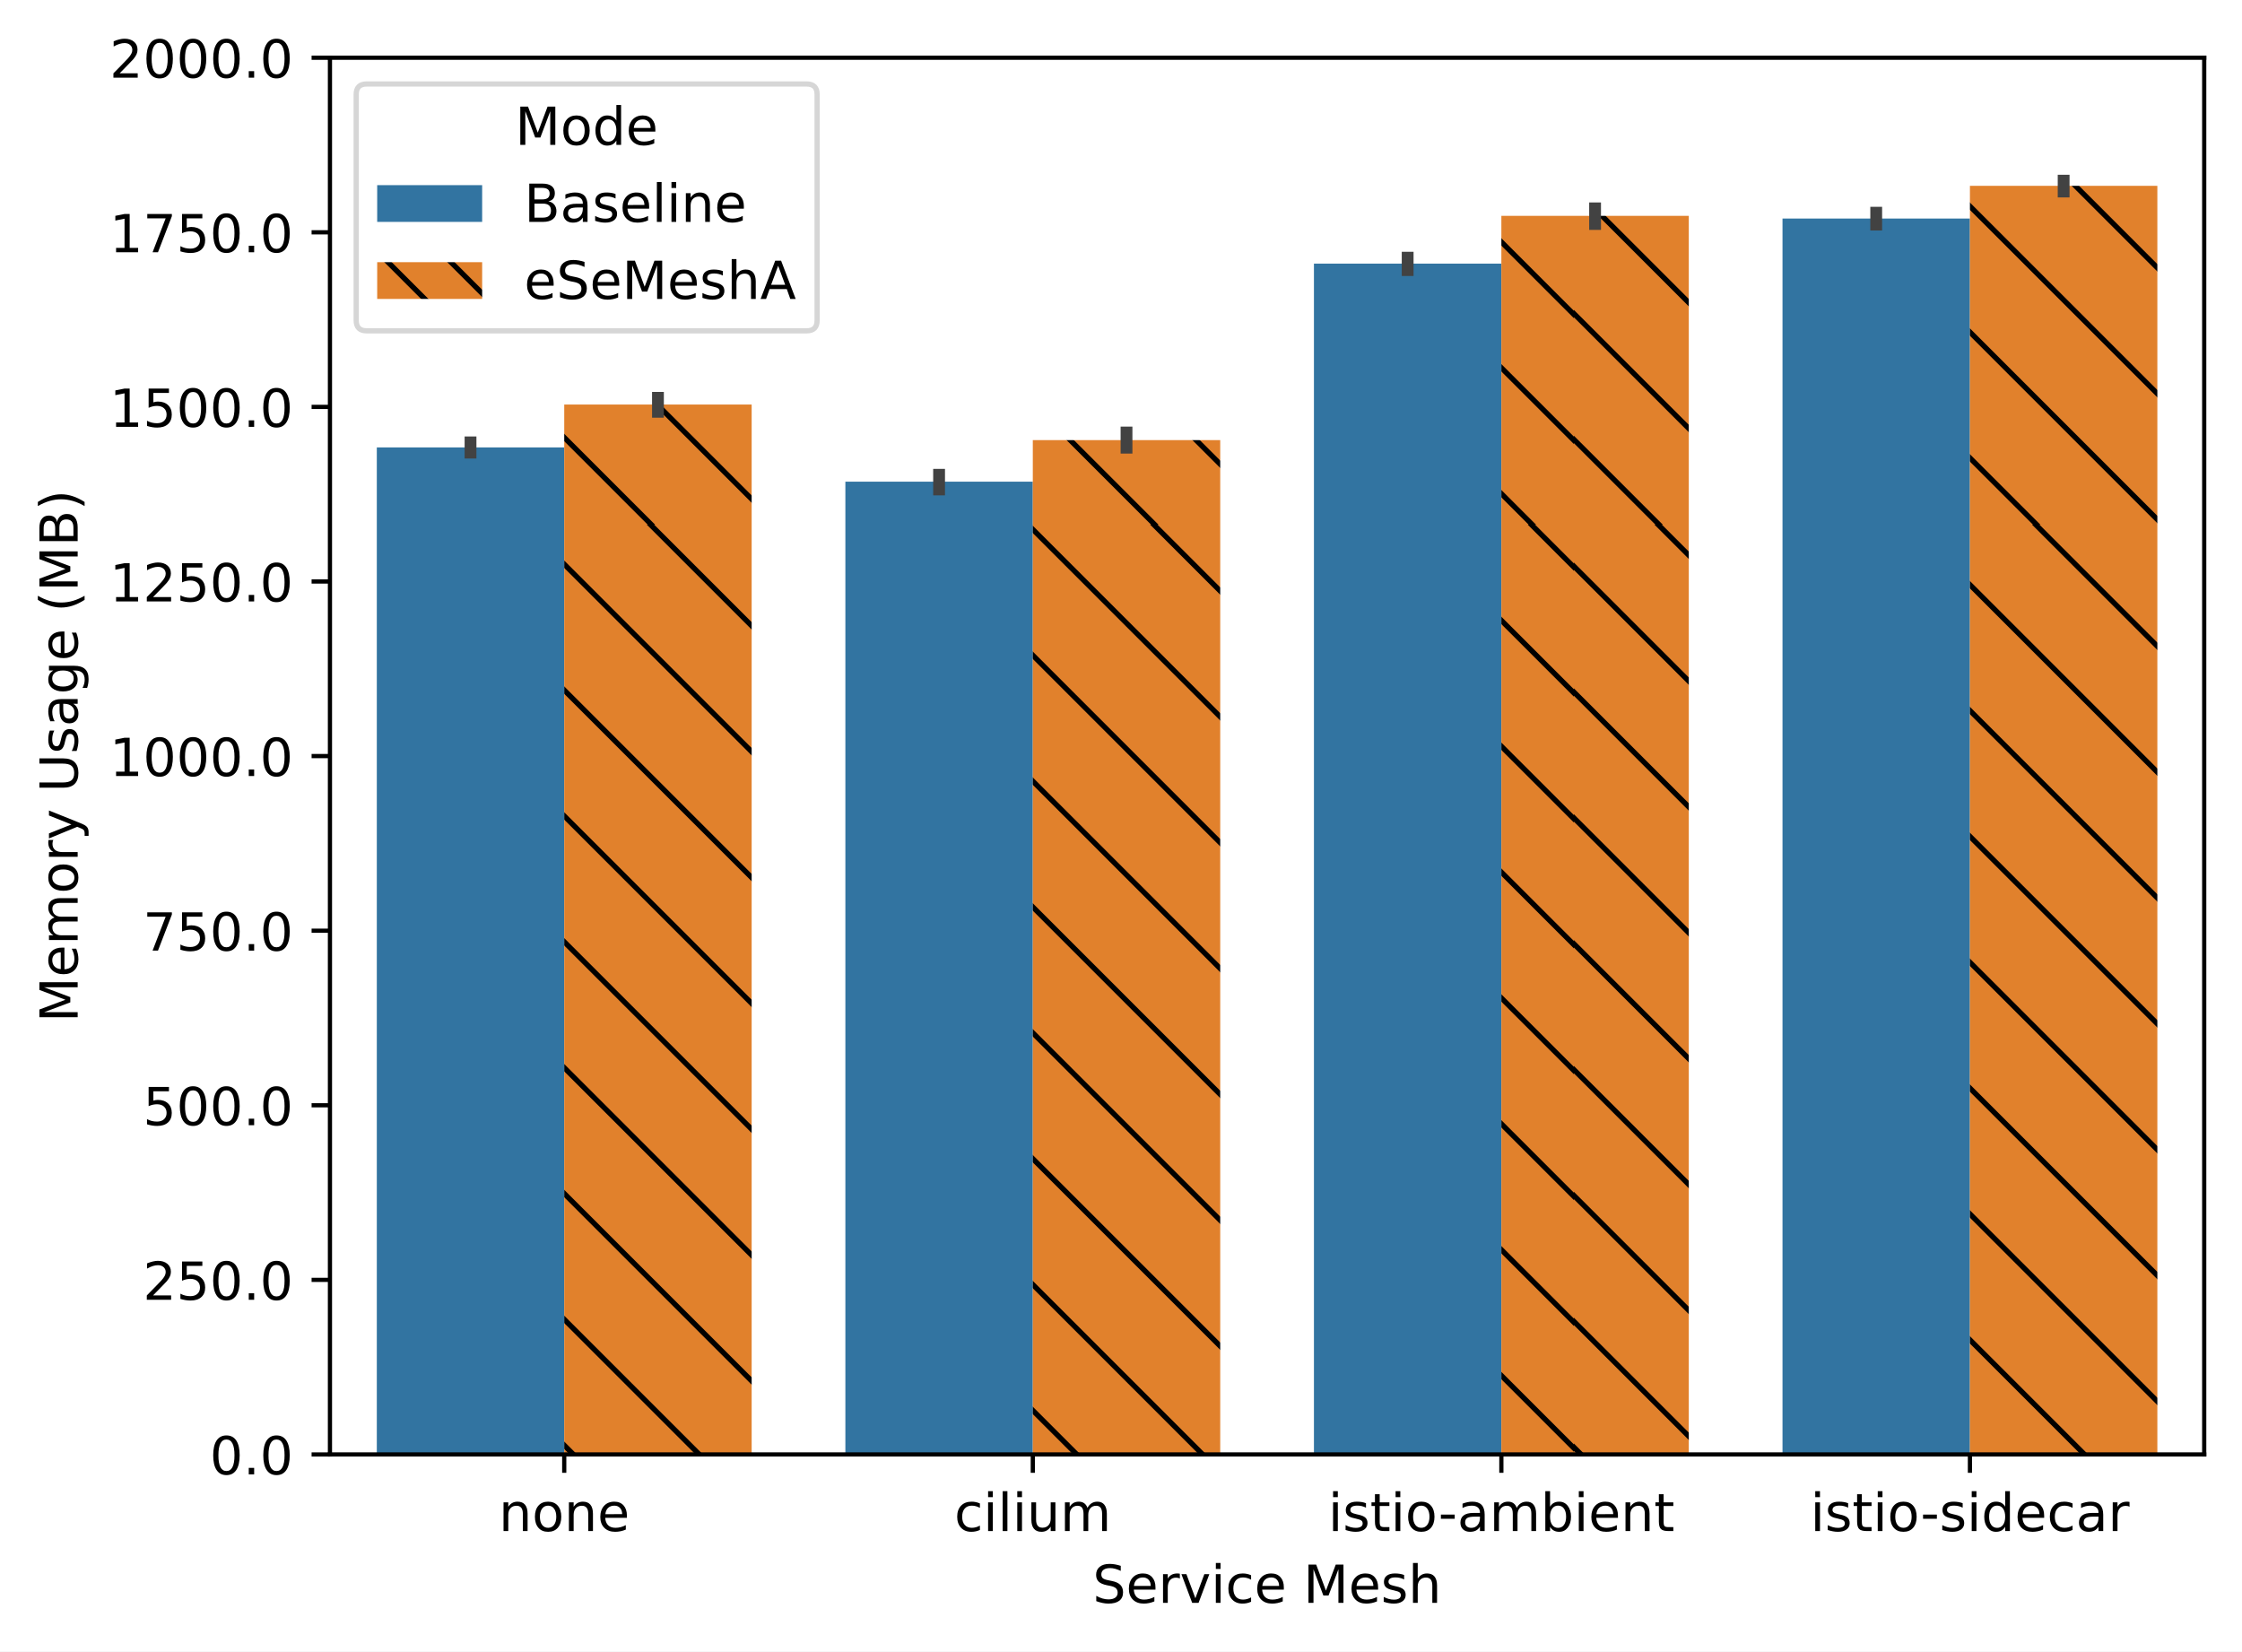
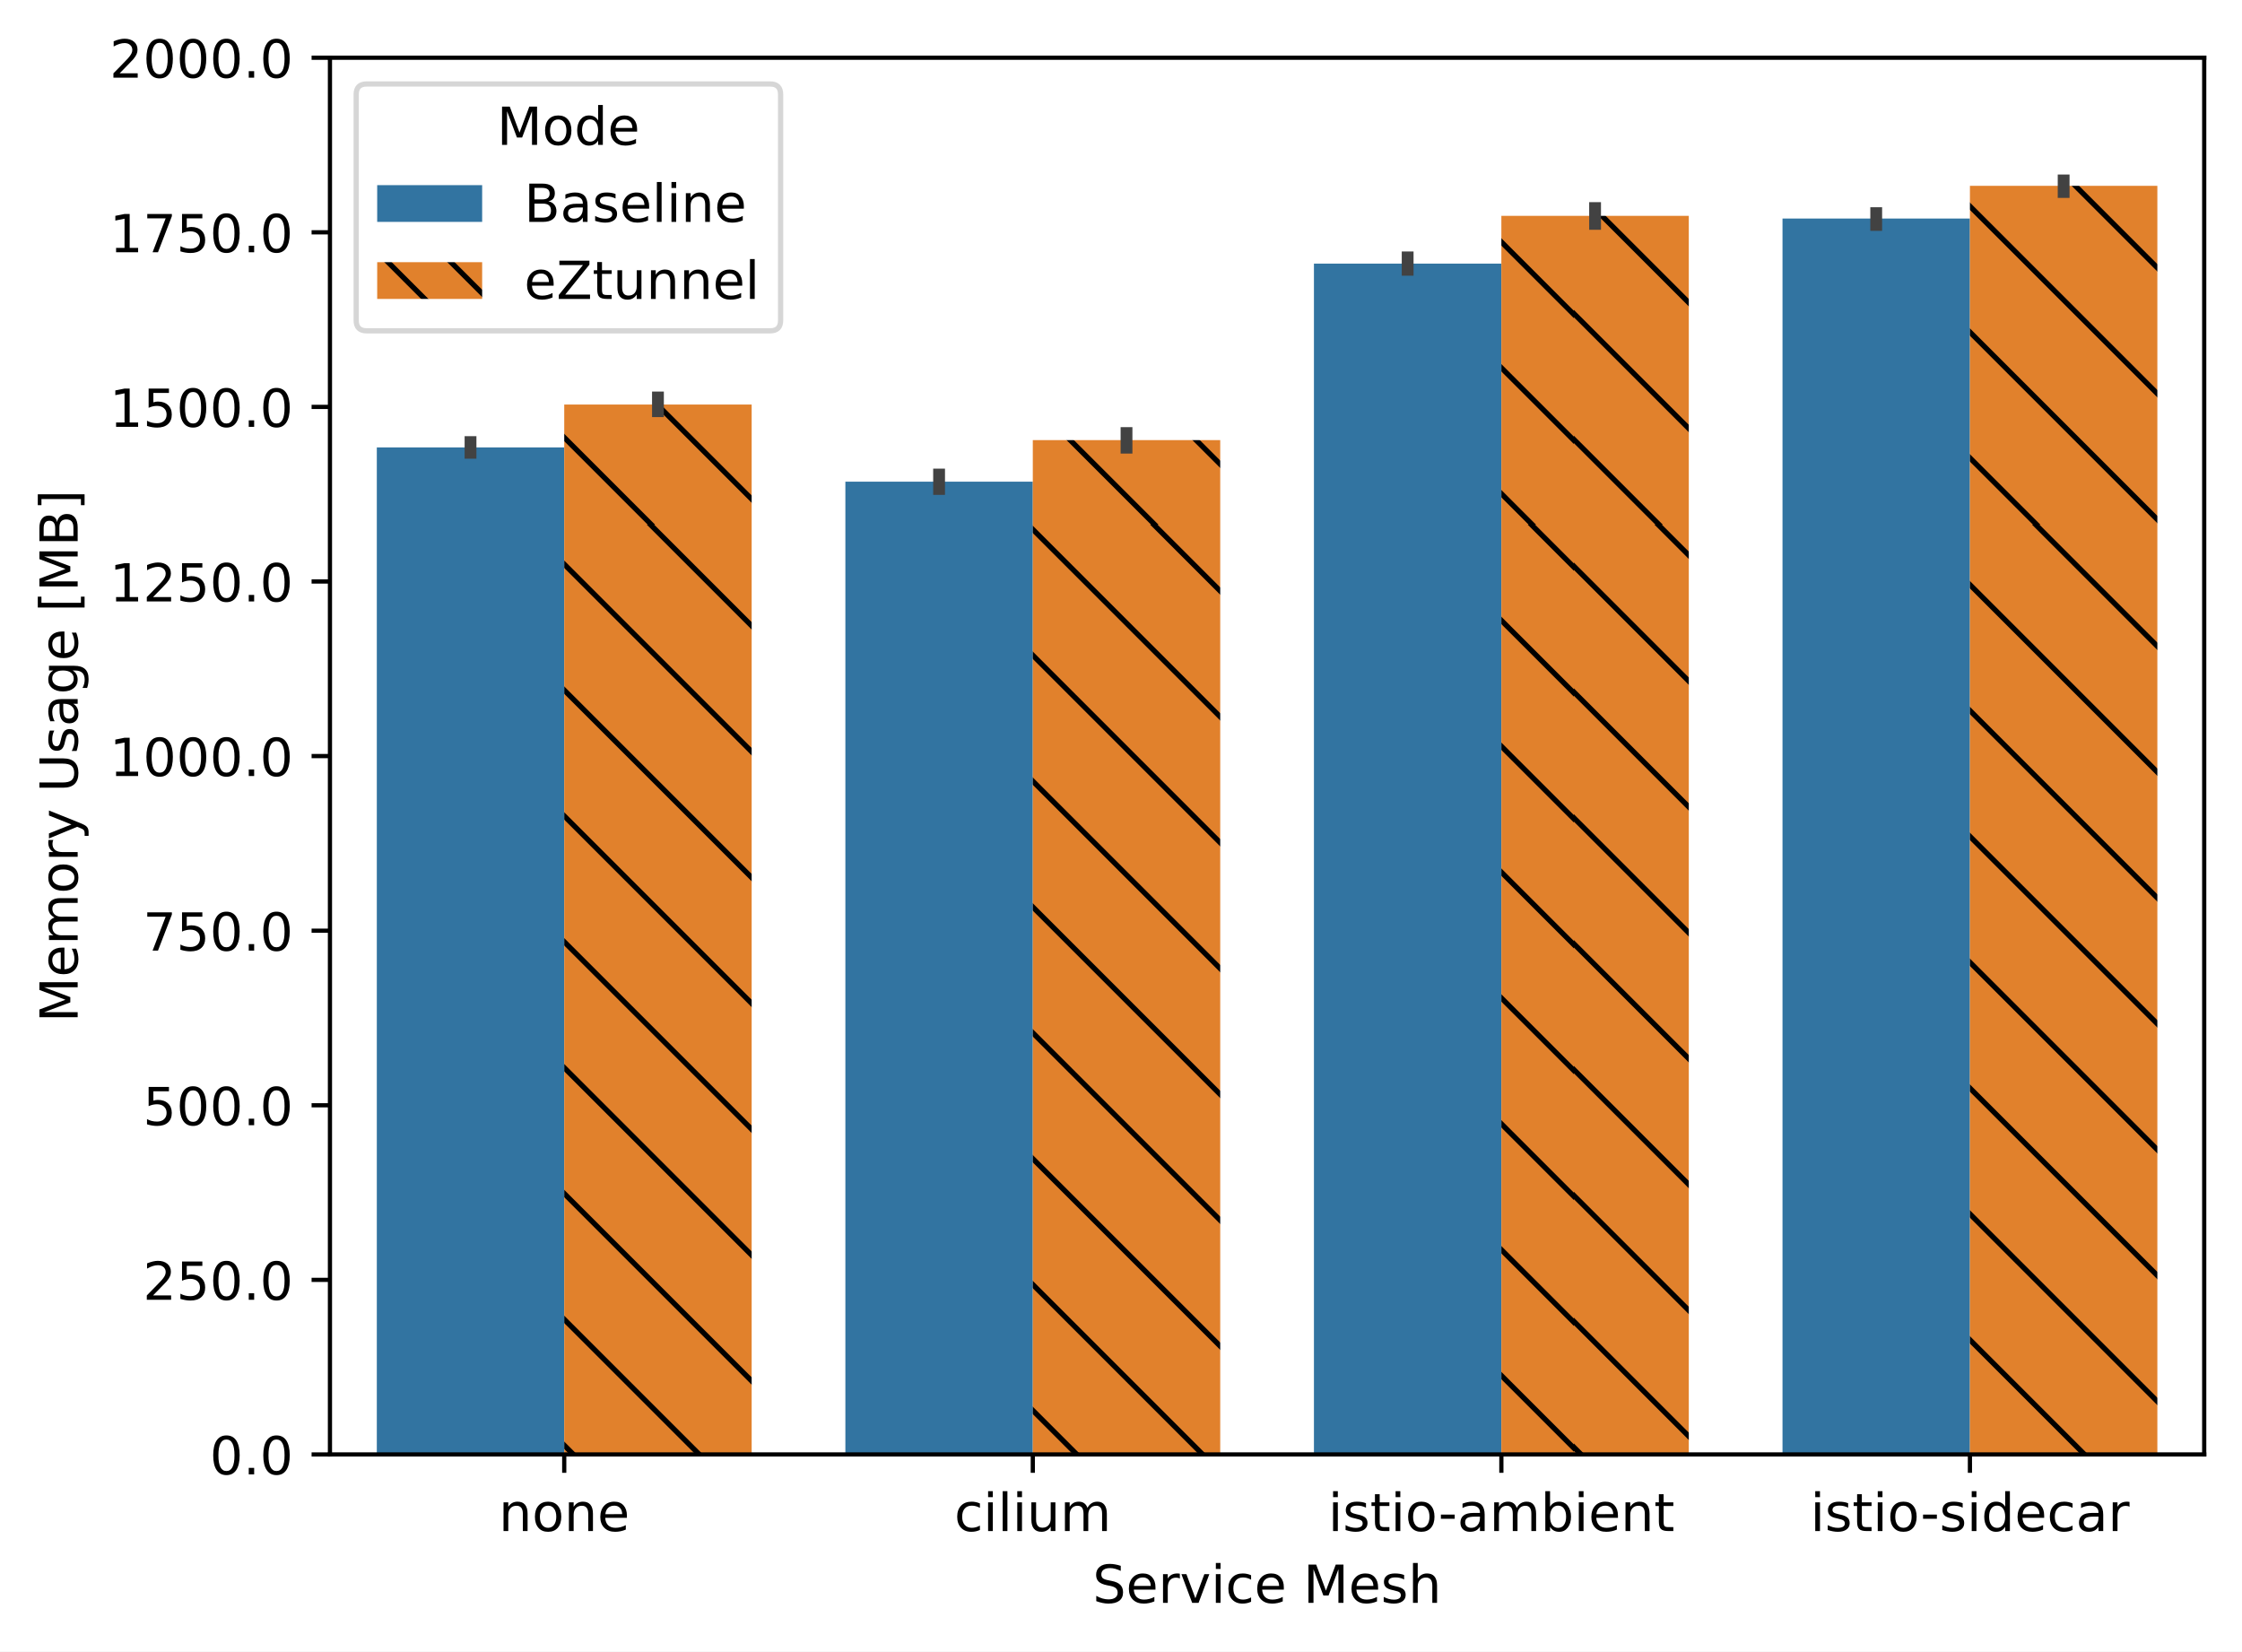
<svg xmlns="http://www.w3.org/2000/svg" xmlns:xlink="http://www.w3.org/1999/xlink" width="427.189pt" height="314.667pt" viewBox="0 0 427.189 314.667" version="1.1">
  <defs>
    <style type="text/css">*{stroke-linejoin: round; stroke-linecap: butt}</style>
  </defs>
  <g id="figure_1">
    <g id="patch_1">
      <path d="M 0 314.667  L 427.189 314.667  L 427.189 0  L 0 0  z " style="fill: #ffffff" />
    </g>
    <g id="axes_1">
      <g id="patch_2">
        <path d="M 62.869 277.111  L 419.989 277.111  L 419.989 10.999  L 62.869 10.999  z " style="fill: #ffffff" />
      </g>
      <g id="patch_3">
        <path d="M 71.797 277.111  L 107.509 277.111  L 107.509 85.247  L 71.797 85.247  z " clip-path="url(#p998d38c4ed)" style="fill: #3274a1" />
      </g>
      <g id="patch_4">
        <path d="M 161.077 277.111  L 196.789 277.111  L 196.789 91.772  L 161.077 91.772  z " clip-path="url(#p998d38c4ed)" style="fill: #3274a1" />
      </g>
      <g id="patch_5">
        <path d="M 250.357 277.111  L 286.069 277.111  L 286.069 50.23  L 250.357 50.23  z " clip-path="url(#p998d38c4ed)" style="fill: #3274a1" />
      </g>
      <g id="patch_6">
        <path d="M 339.637 277.111  L 375.349 277.111  L 375.349 41.639  L 339.637 41.639  z " clip-path="url(#p998d38c4ed)" style="fill: #3274a1" />
      </g>
      <g id="patch_7">
        <path d="M 107.509 277.111  L 143.221 277.111  L 143.221 77.072  L 107.509 77.072  z " clip-path="url(#p998d38c4ed)" style="fill: url(#he0cd103566)" />
      </g>
      <g id="patch_8">
        <path d="M 196.789 277.111  L 232.501 277.111  L 232.501 83.857  L 196.789 83.857  z " clip-path="url(#p998d38c4ed)" style="fill: url(#he0cd103566)" />
      </g>
      <g id="patch_9">
        <path d="M 286.069 277.111  L 321.781 277.111  L 321.781 41.121  L 286.069 41.121  z " clip-path="url(#p998d38c4ed)" style="fill: url(#he0cd103566)" />
      </g>
      <g id="patch_10">
        <path d="M 375.349 277.111  L 411.061 277.111  L 411.061 35.41  L 375.349 35.41  z " clip-path="url(#p998d38c4ed)" style="fill: url(#he0cd103566)" />
      </g>
      <g id="patch_11">
        <path d="M 107.509 277.111  L 107.509 277.111  L 107.509 277.111  L 107.509 277.111  z " clip-path="url(#p998d38c4ed)" style="fill: #3274a1" />
      </g>
      <g id="patch_12">
        <path d="M 107.509 277.111  L 107.509 277.111  L 107.509 277.111  L 107.509 277.111  z " clip-path="url(#p998d38c4ed)" style="fill: #e1812c" />
      </g>
      <g id="matplotlib.axis_1">
        <g id="xtick_1">
          <g id="line2d_1">
            <defs>
              <path id="mbcb02aef95" d="M 0 0  L 0 3.5  " style="stroke: #000000; stroke-width: 0.8" />
            </defs>
            <g>
              <use xlink:href="#mbcb02aef95" x="107.509" y="277.111" style="stroke: #000000; stroke-width: 0.8" />
            </g>
          </g>
          <g id="text_1">
            <g transform="translate(95.03531 291.7097) scale(0.1 -0.1)">
              <defs>
                <path id="DejaVuSans-6e" d="M 3513 2113  L 3513 0  L 2938 0  L 2938 2094  Q 2938 2591 2744 2837  Q 2550 3084 2163 3084  Q 1697 3084 1428 2787  Q 1159 2491 1159 1978  L 1159 0  L 581 0  L 581 3500  L 1159 3500  L 1159 2956  Q 1366 3272 1645 3428  Q 1925 3584 2291 3584  Q 2894 3584 3203 3211  Q 3513 2838 3513 2113  z " transform="scale(0.015625)" />
                <path id="DejaVuSans-6f" d="M 1959 3097  Q 1497 3097 1228 2736  Q 959 2375 959 1747  Q 959 1119 1226 758  Q 1494 397 1959 397  Q 2419 397 2687 759  Q 2956 1122 2956 1747  Q 2956 2369 2687 2733  Q 2419 3097 1959 3097  z M 1959 3584  Q 2709 3584 3137 3096  Q 3566 2609 3566 1747  Q 3566 888 3137 398  Q 2709 -91 1959 -91  Q 1206 -91 779 398  Q 353 888 353 1747  Q 353 2609 779 3096  Q 1206 3584 1959 3584  z " transform="scale(0.015625)" />
                <path id="DejaVuSans-65" d="M 3597 1894  L 3597 1613  L 953 1613  Q 991 1019 1311 708  Q 1631 397 2203 397  Q 2534 397 2845 478  Q 3156 559 3463 722  L 3463 178  Q 3153 47 2828 -22  Q 2503 -91 2169 -91  Q 1331 -91 842 396  Q 353 884 353 1716  Q 353 2575 817 3079  Q 1281 3584 2069 3584  Q 2775 3584 3186 3129  Q 3597 2675 3597 1894  z M 3022 2063  Q 3016 2534 2758 2815  Q 2500 3097 2075 3097  Q 1594 3097 1305 2825  Q 1016 2553 972 2059  L 3022 2063  z " transform="scale(0.015625)" />
              </defs>
              <use xlink:href="#DejaVuSans-6e" />
              <use xlink:href="#DejaVuSans-6f" transform="translate(63.37891 0)" />
              <use xlink:href="#DejaVuSans-6e" transform="translate(124.5605 0)" />
              <use xlink:href="#DejaVuSans-65" transform="translate(187.9395 0)" />
            </g>
          </g>
        </g>
        <g id="xtick_2">
          <g id="line2d_2">
            <g>
              <use xlink:href="#mbcb02aef95" x="196.789" y="277.111" style="stroke: #000000; stroke-width: 0.8" />
            </g>
          </g>
          <g id="text_2">
            <g transform="translate(181.8333 291.7097) scale(0.1 -0.1)">
              <defs>
                <path id="DejaVuSans-63" d="M 3122 3366  L 3122 2828  Q 2878 2963 2633 3030  Q 2388 3097 2138 3097  Q 1578 3097 1268 2742  Q 959 2388 959 1747  Q 959 1106 1268 751  Q 1578 397 2138 397  Q 2388 397 2633 464  Q 2878 531 3122 666  L 3122 134  Q 2881 22 2623 -34  Q 2366 -91 2075 -91  Q 1284 -91 818 406  Q 353 903 353 1747  Q 353 2603 823 3093  Q 1294 3584 2113 3584  Q 2378 3584 2631 3529  Q 2884 3475 3122 3366  z " transform="scale(0.015625)" />
                <path id="DejaVuSans-69" d="M 603 3500  L 1178 3500  L 1178 0  L 603 0  L 603 3500  z M 603 4863  L 1178 4863  L 1178 4134  L 603 4134  L 603 4863  z " transform="scale(0.015625)" />
                <path id="DejaVuSans-6c" d="M 603 4863  L 1178 4863  L 1178 0  L 603 0  L 603 4863  z " transform="scale(0.015625)" />
                <path id="DejaVuSans-75" d="M 544 1381  L 544 3500  L 1119 3500  L 1119 1403  Q 1119 906 1312 657  Q 1506 409 1894 409  Q 2359 409 2629 706  Q 2900 1003 2900 1516  L 2900 3500  L 3475 3500  L 3475 0  L 2900 0  L 2900 538  Q 2691 219 2414 64  Q 2138 -91 1772 -91  Q 1169 -91 856 284  Q 544 659 544 1381  z M 1991 3584  L 1991 3584  z " transform="scale(0.015625)" />
                <path id="DejaVuSans-6d" d="M 3328 2828  Q 3544 3216 3844 3400  Q 4144 3584 4550 3584  Q 5097 3584 5394 3201  Q 5691 2819 5691 2113  L 5691 0  L 5113 0  L 5113 2094  Q 5113 2597 4934 2840  Q 4756 3084 4391 3084  Q 3944 3084 3684 2787  Q 3425 2491 3425 1978  L 3425 0  L 2847 0  L 2847 2094  Q 2847 2600 2669 2842  Q 2491 3084 2119 3084  Q 1678 3084 1418 2786  Q 1159 2488 1159 1978  L 1159 0  L 581 0  L 581 3500  L 1159 3500  L 1159 2956  Q 1356 3278 1631 3431  Q 1906 3584 2284 3584  Q 2666 3584 2933 3390  Q 3200 3197 3328 2828  z " transform="scale(0.015625)" />
              </defs>
              <use xlink:href="#DejaVuSans-63" />
              <use xlink:href="#DejaVuSans-69" transform="translate(54.98047 0)" />
              <use xlink:href="#DejaVuSans-6c" transform="translate(82.76367 0)" />
              <use xlink:href="#DejaVuSans-69" transform="translate(110.5469 0)" />
              <use xlink:href="#DejaVuSans-75" transform="translate(138.3301 0)" />
              <use xlink:href="#DejaVuSans-6d" transform="translate(201.709 0)" />
            </g>
          </g>
        </g>
        <g id="xtick_3">
          <g id="line2d_3">
            <g>
              <use xlink:href="#mbcb02aef95" x="286.069" y="277.111" style="stroke: #000000; stroke-width: 0.8" />
            </g>
          </g>
          <g id="text_3">
            <g transform="translate(253.0656 291.7097) scale(0.1 -0.1)">
              <defs>
                <path id="DejaVuSans-73" d="M 2834 3397  L 2834 2853  Q 2591 2978 2328 3040  Q 2066 3103 1784 3103  Q 1356 3103 1142 2972  Q 928 2841 928 2578  Q 928 2378 1081 2264  Q 1234 2150 1697 2047  L 1894 2003  Q 2506 1872 2764 1633  Q 3022 1394 3022 966  Q 3022 478 2636 193  Q 2250 -91 1575 -91  Q 1294 -91 989 -36  Q 684 19 347 128  L 347 722  Q 666 556 975 473  Q 1284 391 1588 391  Q 1994 391 2212 530  Q 2431 669 2431 922  Q 2431 1156 2273 1281  Q 2116 1406 1581 1522  L 1381 1569  Q 847 1681 609 1914  Q 372 2147 372 2553  Q 372 3047 722 3315  Q 1072 3584 1716 3584  Q 2034 3584 2315 3537  Q 2597 3491 2834 3397  z " transform="scale(0.015625)" />
                <path id="DejaVuSans-74" d="M 1172 4494  L 1172 3500  L 2356 3500  L 2356 3053  L 1172 3053  L 1172 1153  Q 1172 725 1289 603  Q 1406 481 1766 481  L 2356 481  L 2356 0  L 1766 0  Q 1100 0 847 248  Q 594 497 594 1153  L 594 3053  L 172 3053  L 172 3500  L 594 3500  L 594 4494  L 1172 4494  z " transform="scale(0.015625)" />
                <path id="DejaVuSans-2d" d="M 313 2009  L 1997 2009  L 1997 1497  L 313 1497  L 313 2009  z " transform="scale(0.015625)" />
                <path id="DejaVuSans-61" d="M 2194 1759  Q 1497 1759 1228 1600  Q 959 1441 959 1056  Q 959 750 1161 570  Q 1363 391 1709 391  Q 2188 391 2477 730  Q 2766 1069 2766 1631  L 2766 1759  L 2194 1759  z M 3341 1997  L 3341 0  L 2766 0  L 2766 531  Q 2569 213 2275 61  Q 1981 -91 1556 -91  Q 1019 -91 701 211  Q 384 513 384 1019  Q 384 1609 779 1909  Q 1175 2209 1959 2209  L 2766 2209  L 2766 2266  Q 2766 2663 2505 2880  Q 2244 3097 1772 3097  Q 1472 3097 1187 3025  Q 903 2953 641 2809  L 641 3341  Q 956 3463 1253 3523  Q 1550 3584 1831 3584  Q 2591 3584 2966 3190  Q 3341 2797 3341 1997  z " transform="scale(0.015625)" />
                <path id="DejaVuSans-62" d="M 3116 1747  Q 3116 2381 2855 2742  Q 2594 3103 2138 3103  Q 1681 3103 1420 2742  Q 1159 2381 1159 1747  Q 1159 1113 1420 752  Q 1681 391 2138 391  Q 2594 391 2855 752  Q 3116 1113 3116 1747  z M 1159 2969  Q 1341 3281 1617 3432  Q 1894 3584 2278 3584  Q 2916 3584 3314 3078  Q 3713 2572 3713 1747  Q 3713 922 3314 415  Q 2916 -91 2278 -91  Q 1894 -91 1617 61  Q 1341 213 1159 525  L 1159 0  L 581 0  L 581 4863  L 1159 4863  L 1159 2969  z " transform="scale(0.015625)" />
              </defs>
              <use xlink:href="#DejaVuSans-69" />
              <use xlink:href="#DejaVuSans-73" transform="translate(27.7832 0)" />
              <use xlink:href="#DejaVuSans-74" transform="translate(79.88281 0)" />
              <use xlink:href="#DejaVuSans-69" transform="translate(119.0918 0)" />
              <use xlink:href="#DejaVuSans-6f" transform="translate(146.875 0)" />
              <use xlink:href="#DejaVuSans-2d" transform="translate(209.9316 0)" />
              <use xlink:href="#DejaVuSans-61" transform="translate(246.0156 0)" />
              <use xlink:href="#DejaVuSans-6d" transform="translate(307.2949 0)" />
              <use xlink:href="#DejaVuSans-62" transform="translate(404.707 0)" />
              <use xlink:href="#DejaVuSans-69" transform="translate(468.1836 0)" />
              <use xlink:href="#DejaVuSans-65" transform="translate(495.9668 0)" />
              <use xlink:href="#DejaVuSans-6e" transform="translate(557.4902 0)" />
              <use xlink:href="#DejaVuSans-74" transform="translate(620.8691 0)" />
            </g>
          </g>
        </g>
        <g id="xtick_4">
          <g id="line2d_4">
            <g>
              <use xlink:href="#mbcb02aef95" x="375.349" y="277.111" style="stroke: #000000; stroke-width: 0.8" />
            </g>
          </g>
          <g id="text_4">
            <g transform="translate(344.9355 291.7097) scale(0.1 -0.1)">
              <defs>
                <path id="DejaVuSans-64" d="M 2906 2969  L 2906 4863  L 3481 4863  L 3481 0  L 2906 0  L 2906 525  Q 2725 213 2448 61  Q 2172 -91 1784 -91  Q 1150 -91 751 415  Q 353 922 353 1747  Q 353 2572 751 3078  Q 1150 3584 1784 3584  Q 2172 3584 2448 3432  Q 2725 3281 2906 2969  z M 947 1747  Q 947 1113 1208 752  Q 1469 391 1925 391  Q 2381 391 2643 752  Q 2906 1113 2906 1747  Q 2906 2381 2643 2742  Q 2381 3103 1925 3103  Q 1469 3103 1208 2742  Q 947 2381 947 1747  z " transform="scale(0.015625)" />
                <path id="DejaVuSans-72" d="M 2631 2963  Q 2534 3019 2420 3045  Q 2306 3072 2169 3072  Q 1681 3072 1420 2755  Q 1159 2438 1159 1844  L 1159 0  L 581 0  L 581 3500  L 1159 3500  L 1159 2956  Q 1341 3275 1631 3429  Q 1922 3584 2338 3584  Q 2397 3584 2469 3576  Q 2541 3569 2628 3553  L 2631 2963  z " transform="scale(0.015625)" />
              </defs>
              <use xlink:href="#DejaVuSans-69" />
              <use xlink:href="#DejaVuSans-73" transform="translate(27.7832 0)" />
              <use xlink:href="#DejaVuSans-74" transform="translate(79.88281 0)" />
              <use xlink:href="#DejaVuSans-69" transform="translate(119.0918 0)" />
              <use xlink:href="#DejaVuSans-6f" transform="translate(146.875 0)" />
              <use xlink:href="#DejaVuSans-2d" transform="translate(209.9316 0)" />
              <use xlink:href="#DejaVuSans-73" transform="translate(246.0156 0)" />
              <use xlink:href="#DejaVuSans-69" transform="translate(298.1152 0)" />
              <use xlink:href="#DejaVuSans-64" transform="translate(325.8984 0)" />
              <use xlink:href="#DejaVuSans-65" transform="translate(389.375 0)" />
              <use xlink:href="#DejaVuSans-63" transform="translate(450.8984 0)" />
              <use xlink:href="#DejaVuSans-61" transform="translate(505.8789 0)" />
              <use xlink:href="#DejaVuSans-72" transform="translate(567.1582 0)" />
            </g>
          </g>
        </g>
        <g id="text_5">
          <g transform="translate(208.1952 305.3878) scale(0.1 -0.1)">
            <defs>
              <path id="DejaVuSans-53" d="M 3425 4513  L 3425 3897  Q 3066 4069 2747 4153  Q 2428 4238 2131 4238  Q 1616 4238 1336 4038  Q 1056 3838 1056 3469  Q 1056 3159 1242 3001  Q 1428 2844 1947 2747  L 2328 2669  Q 3034 2534 3370 2195  Q 3706 1856 3706 1288  Q 3706 609 3251 259  Q 2797 -91 1919 -91  Q 1588 -91 1214 -16  Q 841 59 441 206  L 441 856  Q 825 641 1194 531  Q 1563 422 1919 422  Q 2459 422 2753 634  Q 3047 847 3047 1241  Q 3047 1584 2836 1778  Q 2625 1972 2144 2069  L 1759 2144  Q 1053 2284 737 2584  Q 422 2884 422 3419  Q 422 4038 858 4394  Q 1294 4750 2059 4750  Q 2388 4750 2728 4690  Q 3069 4631 3425 4513  z " transform="scale(0.015625)" />
              <path id="DejaVuSans-76" d="M 191 3500  L 800 3500  L 1894 563  L 2988 3500  L 3597 3500  L 2284 0  L 1503 0  L 191 3500  z " transform="scale(0.015625)" />
              <path id="DejaVuSans-20" transform="scale(0.015625)" />
              <path id="DejaVuSans-4d" d="M 628 4666  L 1569 4666  L 2759 1491  L 3956 4666  L 4897 4666  L 4897 0  L 4281 0  L 4281 4097  L 3078 897  L 2444 897  L 1241 4097  L 1241 0  L 628 0  L 628 4666  z " transform="scale(0.015625)" />
              <path id="DejaVuSans-68" d="M 3513 2113  L 3513 0  L 2938 0  L 2938 2094  Q 2938 2591 2744 2837  Q 2550 3084 2163 3084  Q 1697 3084 1428 2787  Q 1159 2491 1159 1978  L 1159 0  L 581 0  L 581 4863  L 1159 4863  L 1159 2956  Q 1366 3272 1645 3428  Q 1925 3584 2291 3584  Q 2894 3584 3203 3211  Q 3513 2838 3513 2113  z " transform="scale(0.015625)" />
            </defs>
            <use xlink:href="#DejaVuSans-53" />
            <use xlink:href="#DejaVuSans-65" transform="translate(63.47656 0)" />
            <use xlink:href="#DejaVuSans-72" transform="translate(125 0)" />
            <use xlink:href="#DejaVuSans-76" transform="translate(166.1133 0)" />
            <use xlink:href="#DejaVuSans-69" transform="translate(225.293 0)" />
            <use xlink:href="#DejaVuSans-63" transform="translate(253.0762 0)" />
            <use xlink:href="#DejaVuSans-65" transform="translate(308.0566 0)" />
            <use xlink:href="#DejaVuSans-20" transform="translate(369.5801 0)" />
            <use xlink:href="#DejaVuSans-4d" transform="translate(401.3672 0)" />
            <use xlink:href="#DejaVuSans-65" transform="translate(487.6465 0)" />
            <use xlink:href="#DejaVuSans-73" transform="translate(549.1699 0)" />
            <use xlink:href="#DejaVuSans-68" transform="translate(601.2695 0)" />
          </g>
        </g>
      </g>
      <g id="matplotlib.axis_2">
        <g id="ytick_1">
          <g id="line2d_5">
            <defs>
              <path id="me5179b328b" d="M 0 0  L -3.5 0  " style="stroke: #000000; stroke-width: 0.8" />
            </defs>
            <g>
              <use xlink:href="#me5179b328b" x="62.869" y="277.111" style="stroke: #000000; stroke-width: 0.8" />
            </g>
          </g>
          <g id="text_6">
            <g transform="translate(39.96563 280.9104) scale(0.1 -0.1)">
              <defs>
                <path id="DejaVuSans-30" d="M 2034 4250  Q 1547 4250 1301 3770  Q 1056 3291 1056 2328  Q 1056 1369 1301 889  Q 1547 409 2034 409  Q 2525 409 2770 889  Q 3016 1369 3016 2328  Q 3016 3291 2770 3770  Q 2525 4250 2034 4250  z M 2034 4750  Q 2819 4750 3233 4129  Q 3647 3509 3647 2328  Q 3647 1150 3233 529  Q 2819 -91 2034 -91  Q 1250 -91 836 529  Q 422 1150 422 2328  Q 422 3509 836 4129  Q 1250 4750 2034 4750  z " transform="scale(0.015625)" />
                <path id="DejaVuSans-2e" d="M 684 794  L 1344 794  L 1344 0  L 684 0  L 684 794  z " transform="scale(0.015625)" />
              </defs>
              <use xlink:href="#DejaVuSans-30" />
              <use xlink:href="#DejaVuSans-2e" transform="translate(63.62305 0)" />
              <use xlink:href="#DejaVuSans-30" transform="translate(95.41016 0)" />
            </g>
          </g>
        </g>
        <g id="ytick_2">
          <g id="line2d_6">
            <g>
              <use xlink:href="#me5179b328b" x="62.869" y="243.847" style="stroke: #000000; stroke-width: 0.8" />
            </g>
          </g>
          <g id="text_7">
            <g transform="translate(27.24063 247.6464) scale(0.1 -0.1)">
              <defs>
                <path id="DejaVuSans-32" d="M 1228 531  L 3431 531  L 3431 0  L 469 0  L 469 531  Q 828 903 1448 1529  Q 2069 2156 2228 2338  Q 2531 2678 2651 2914  Q 2772 3150 2772 3378  Q 2772 3750 2511 3984  Q 2250 4219 1831 4219  Q 1534 4219 1204 4116  Q 875 4013 500 3803  L 500 4441  Q 881 4594 1212 4672  Q 1544 4750 1819 4750  Q 2544 4750 2975 4387  Q 3406 4025 3406 3419  Q 3406 3131 3298 2873  Q 3191 2616 2906 2266  Q 2828 2175 2409 1742  Q 1991 1309 1228 531  z " transform="scale(0.015625)" />
                <path id="DejaVuSans-35" d="M 691 4666  L 3169 4666  L 3169 4134  L 1269 4134  L 1269 2991  Q 1406 3038 1543 3061  Q 1681 3084 1819 3084  Q 2600 3084 3056 2656  Q 3513 2228 3513 1497  Q 3513 744 3044 326  Q 2575 -91 1722 -91  Q 1428 -91 1123 -41  Q 819 9 494 109  L 494 744  Q 775 591 1075 516  Q 1375 441 1709 441  Q 2250 441 2565 725  Q 2881 1009 2881 1497  Q 2881 1984 2565 2268  Q 2250 2553 1709 2553  Q 1456 2553 1204 2497  Q 953 2441 691 2322  L 691 4666  z " transform="scale(0.015625)" />
              </defs>
              <use xlink:href="#DejaVuSans-32" />
              <use xlink:href="#DejaVuSans-35" transform="translate(63.62305 0)" />
              <use xlink:href="#DejaVuSans-30" transform="translate(127.2461 0)" />
              <use xlink:href="#DejaVuSans-2e" transform="translate(190.8691 0)" />
              <use xlink:href="#DejaVuSans-30" transform="translate(222.6562 0)" />
            </g>
          </g>
        </g>
        <g id="ytick_3">
          <g id="line2d_7">
            <g>
              <use xlink:href="#me5179b328b" x="62.869" y="210.583" style="stroke: #000000; stroke-width: 0.8" />
            </g>
          </g>
          <g id="text_8">
            <g transform="translate(27.24063 214.3824) scale(0.1 -0.1)">
              <use xlink:href="#DejaVuSans-35" />
              <use xlink:href="#DejaVuSans-30" transform="translate(63.62305 0)" />
              <use xlink:href="#DejaVuSans-30" transform="translate(127.2461 0)" />
              <use xlink:href="#DejaVuSans-2e" transform="translate(190.8691 0)" />
              <use xlink:href="#DejaVuSans-30" transform="translate(222.6562 0)" />
            </g>
          </g>
        </g>
        <g id="ytick_4">
          <g id="line2d_8">
            <g>
              <use xlink:href="#me5179b328b" x="62.869" y="177.319" style="stroke: #000000; stroke-width: 0.8" />
            </g>
          </g>
          <g id="text_9">
            <g transform="translate(27.24063 181.1184) scale(0.1 -0.1)">
              <defs>
                <path id="DejaVuSans-37" d="M 525 4666  L 3525 4666  L 3525 4397  L 1831 0  L 1172 0  L 2766 4134  L 525 4134  L 525 4666  z " transform="scale(0.015625)" />
              </defs>
              <use xlink:href="#DejaVuSans-37" />
              <use xlink:href="#DejaVuSans-35" transform="translate(63.62305 0)" />
              <use xlink:href="#DejaVuSans-30" transform="translate(127.2461 0)" />
              <use xlink:href="#DejaVuSans-2e" transform="translate(190.8691 0)" />
              <use xlink:href="#DejaVuSans-30" transform="translate(222.6562 0)" />
            </g>
          </g>
        </g>
        <g id="ytick_5">
          <g id="line2d_9">
            <g>
              <use xlink:href="#me5179b328b" x="62.869" y="144.055" style="stroke: #000000; stroke-width: 0.8" />
            </g>
          </g>
          <g id="text_10">
            <g transform="translate(20.87813 147.8544) scale(0.1 -0.1)">
              <defs>
                <path id="DejaVuSans-31" d="M 794 531  L 1825 531  L 1825 4091  L 703 3866  L 703 4441  L 1819 4666  L 2450 4666  L 2450 531  L 3481 531  L 3481 0  L 794 0  L 794 531  z " transform="scale(0.015625)" />
              </defs>
              <use xlink:href="#DejaVuSans-31" />
              <use xlink:href="#DejaVuSans-30" transform="translate(63.62305 0)" />
              <use xlink:href="#DejaVuSans-30" transform="translate(127.2461 0)" />
              <use xlink:href="#DejaVuSans-30" transform="translate(190.8691 0)" />
              <use xlink:href="#DejaVuSans-2e" transform="translate(254.4922 0)" />
              <use xlink:href="#DejaVuSans-30" transform="translate(286.2793 0)" />
            </g>
          </g>
        </g>
        <g id="ytick_6">
          <g id="line2d_10">
            <g>
              <use xlink:href="#me5179b328b" x="62.869" y="110.791" style="stroke: #000000; stroke-width: 0.8" />
            </g>
          </g>
          <g id="text_11">
            <g transform="translate(20.87813 114.5904) scale(0.1 -0.1)">
              <use xlink:href="#DejaVuSans-31" />
              <use xlink:href="#DejaVuSans-32" transform="translate(63.62305 0)" />
              <use xlink:href="#DejaVuSans-35" transform="translate(127.2461 0)" />
              <use xlink:href="#DejaVuSans-30" transform="translate(190.8691 0)" />
              <use xlink:href="#DejaVuSans-2e" transform="translate(254.4922 0)" />
              <use xlink:href="#DejaVuSans-30" transform="translate(286.2793 0)" />
            </g>
          </g>
        </g>
        <g id="ytick_7">
          <g id="line2d_11">
            <g>
              <use xlink:href="#me5179b328b" x="62.869" y="77.527" style="stroke: #000000; stroke-width: 0.8" />
            </g>
          </g>
          <g id="text_12">
            <g transform="translate(20.87813 81.32644) scale(0.1 -0.1)">
              <use xlink:href="#DejaVuSans-31" />
              <use xlink:href="#DejaVuSans-35" transform="translate(63.62305 0)" />
              <use xlink:href="#DejaVuSans-30" transform="translate(127.2461 0)" />
              <use xlink:href="#DejaVuSans-30" transform="translate(190.8691 0)" />
              <use xlink:href="#DejaVuSans-2e" transform="translate(254.4922 0)" />
              <use xlink:href="#DejaVuSans-30" transform="translate(286.2793 0)" />
            </g>
          </g>
        </g>
        <g id="ytick_8">
          <g id="line2d_12">
            <g>
              <use xlink:href="#me5179b328b" x="62.869" y="44.263" style="stroke: #000000; stroke-width: 0.8" />
            </g>
          </g>
          <g id="text_13">
            <g transform="translate(20.87813 48.06244) scale(0.1 -0.1)">
              <use xlink:href="#DejaVuSans-31" />
              <use xlink:href="#DejaVuSans-37" transform="translate(63.62305 0)" />
              <use xlink:href="#DejaVuSans-35" transform="translate(127.2461 0)" />
              <use xlink:href="#DejaVuSans-30" transform="translate(190.8691 0)" />
              <use xlink:href="#DejaVuSans-2e" transform="translate(254.4922 0)" />
              <use xlink:href="#DejaVuSans-30" transform="translate(286.2793 0)" />
            </g>
          </g>
        </g>
        <g id="ytick_9">
          <g id="line2d_13">
            <g>
              <use xlink:href="#me5179b328b" x="62.869" y="10.999" style="stroke: #000000; stroke-width: 0.8" />
            </g>
          </g>
          <g id="text_14">
            <g transform="translate(20.87813 14.79844) scale(0.1 -0.1)">
              <use xlink:href="#DejaVuSans-32" />
              <use xlink:href="#DejaVuSans-30" transform="translate(63.62305 0)" />
              <use xlink:href="#DejaVuSans-30" transform="translate(127.2461 0)" />
              <use xlink:href="#DejaVuSans-30" transform="translate(190.8691 0)" />
              <use xlink:href="#DejaVuSans-2e" transform="translate(254.4922 0)" />
              <use xlink:href="#DejaVuSans-30" transform="translate(286.2793 0)" />
            </g>
          </g>
        </g>
        <g id="text_15">
          <g transform="translate(14.79844 194.7935) rotate(-90) scale(0.1 -0.1)">
            <defs>
              <path id="DejaVuSans-79" d="M 2059 -325  Q 1816 -950 1584 -1140  Q 1353 -1331 966 -1331  L 506 -1331  L 506 -850  L 844 -850  Q 1081 -850 1212 -737  Q 1344 -625 1503 -206  L 1606 56  L 191 3500  L 800 3500  L 1894 763  L 2988 3500  L 3597 3500  L 2059 -325  z " transform="scale(0.015625)" />
              <path id="DejaVuSans-55" d="M 556 4666  L 1191 4666  L 1191 1831  Q 1191 1081 1462 751  Q 1734 422 2344 422  Q 2950 422 3222 751  Q 3494 1081 3494 1831  L 3494 4666  L 4128 4666  L 4128 1753  Q 4128 841 3676 375  Q 3225 -91 2344 -91  Q 1459 -91 1007 375  Q 556 841 556 1753  L 556 4666  z " transform="scale(0.015625)" />
              <path id="DejaVuSans-67" d="M 2906 1791  Q 2906 2416 2648 2759  Q 2391 3103 1925 3103  Q 1463 3103 1205 2759  Q 947 2416 947 1791  Q 947 1169 1205 825  Q 1463 481 1925 481  Q 2391 481 2648 825  Q 2906 1169 2906 1791  z M 3481 434  Q 3481 -459 3084 -895  Q 2688 -1331 1869 -1331  Q 1566 -1331 1297 -1286  Q 1028 -1241 775 -1147  L 775 -588  Q 1028 -725 1275 -790  Q 1522 -856 1778 -856  Q 2344 -856 2625 -561  Q 2906 -266 2906 331  L 2906 616  Q 2728 306 2450 153  Q 2172 0 1784 0  Q 1141 0 747 490  Q 353 981 353 1791  Q 353 2603 747 3093  Q 1141 3584 1784 3584  Q 2172 3584 2450 3431  Q 2728 3278 2906 2969  L 2906 3500  L 3481 3500  L 3481 434  z " transform="scale(0.015625)" />
-               <path id="DejaVuSans-28" d="M 1984 4856  Q 1566 4138 1362 3434  Q 1159 2731 1159 2009  Q 1159 1288 1364 580  Q 1569 -128 1984 -844  L 1484 -844  Q 1016 -109 783 600  Q 550 1309 550 2009  Q 550 2706 781 3412  Q 1013 4119 1484 4856  L 1984 4856  z " transform="scale(0.015625)" />
+               <path id="DejaVuSans-5b" d="M 550 4863  L 1875 4863  L 1875 4416  L 1125 4416  L 1125 -397  L 1875 -397  L 1875 -844  L 550 -844  L 550 4863  z " transform="scale(0.015625)" />
              <path id="DejaVuSans-42" d="M 1259 2228  L 1259 519  L 2272 519  Q 2781 519 3026 730  Q 3272 941 3272 1375  Q 3272 1813 3026 2020  Q 2781 2228 2272 2228  L 1259 2228  z M 1259 4147  L 1259 2741  L 2194 2741  Q 2656 2741 2882 2914  Q 3109 3088 3109 3444  Q 3109 3797 2882 3972  Q 2656 4147 2194 4147  L 1259 4147  z M 628 4666  L 2241 4666  Q 2963 4666 3353 4366  Q 3744 4066 3744 3513  Q 3744 3084 3544 2831  Q 3344 2578 2956 2516  Q 3422 2416 3680 2098  Q 3938 1781 3938 1306  Q 3938 681 3513 340  Q 3088 0 2303 0  L 628 0  L 628 4666  z " transform="scale(0.015625)" />
-               <path id="DejaVuSans-29" d="M 513 4856  L 1013 4856  Q 1481 4119 1714 3412  Q 1947 2706 1947 2009  Q 1947 1309 1714 600  Q 1481 -109 1013 -844  L 513 -844  Q 928 -128 1133 580  Q 1338 1288 1338 2009  Q 1338 2731 1133 3434  Q 928 4138 513 4856  z " transform="scale(0.015625)" />
+               <path id="DejaVuSans-5d" d="M 1947 4863  L 1947 -844  L 622 -844  L 622 -397  L 1369 -397  L 1369 4416  L 622 4416  L 622 4863  L 1947 4863  z " transform="scale(0.015625)" />
            </defs>
            <use xlink:href="#DejaVuSans-4d" />
            <use xlink:href="#DejaVuSans-65" transform="translate(86.2793 0)" />
            <use xlink:href="#DejaVuSans-6d" transform="translate(147.8027 0)" />
            <use xlink:href="#DejaVuSans-6f" transform="translate(245.2148 0)" />
            <use xlink:href="#DejaVuSans-72" transform="translate(306.3965 0)" />
            <use xlink:href="#DejaVuSans-79" transform="translate(347.5098 0)" />
            <use xlink:href="#DejaVuSans-20" transform="translate(406.6895 0)" />
            <use xlink:href="#DejaVuSans-55" transform="translate(438.4766 0)" />
            <use xlink:href="#DejaVuSans-73" transform="translate(511.6699 0)" />
            <use xlink:href="#DejaVuSans-61" transform="translate(563.7695 0)" />
            <use xlink:href="#DejaVuSans-67" transform="translate(625.0488 0)" />
            <use xlink:href="#DejaVuSans-65" transform="translate(688.5254 0)" />
            <use xlink:href="#DejaVuSans-20" transform="translate(750.0488 0)" />
-             <use xlink:href="#DejaVuSans-28" transform="translate(781.8359 0)" />
+             <use xlink:href="#DejaVuSans-5b" transform="translate(781.8359 0)" />
            <use xlink:href="#DejaVuSans-4d" transform="translate(820.8496 0)" />
            <use xlink:href="#DejaVuSans-42" transform="translate(907.1289 0)" />
-             <use xlink:href="#DejaVuSans-29" transform="translate(975.7324 0)" />
+             <use xlink:href="#DejaVuSans-5d" transform="translate(975.7324 0)" />
          </g>
        </g>
      </g>
      <g id="line2d_14">
-         <path d="M 89.653 86.24  L 89.653 84.28  " clip-path="url(#p998d38c4ed)" style="fill: none; stroke: #424242; stroke-width: 2.25; stroke-linecap: square" />
+         <path d="M 89.653 86.276  L 89.653 84.229  " clip-path="url(#p998d38c4ed)" style="fill: none; stroke: #424242; stroke-width: 2.25; stroke-linecap: square" />
      </g>
      <g id="line2d_15">
-         <path d="M 178.933 93.253  L 178.933 90.454  " clip-path="url(#p998d38c4ed)" style="fill: none; stroke: #424242; stroke-width: 2.25; stroke-linecap: square" />
+         <path d="M 178.933 93.166  L 178.933 90.413  " clip-path="url(#p998d38c4ed)" style="fill: none; stroke: #424242; stroke-width: 2.25; stroke-linecap: square" />
      </g>
      <g id="line2d_16">
-         <path d="M 268.213 51.457  L 268.213 49.098  " clip-path="url(#p998d38c4ed)" style="fill: none; stroke: #424242; stroke-width: 2.25; stroke-linecap: square" />
+         <path d="M 268.213 51.397  L 268.213 49.033  " clip-path="url(#p998d38c4ed)" style="fill: none; stroke: #424242; stroke-width: 2.25; stroke-linecap: square" />
      </g>
      <g id="line2d_17">
-         <path d="M 357.493 42.79  L 357.493 40.532  " clip-path="url(#p998d38c4ed)" style="fill: none; stroke: #424242; stroke-width: 2.25; stroke-linecap: square" />
+         <path d="M 357.493 42.854  L 357.493 40.608  " clip-path="url(#p998d38c4ed)" style="fill: none; stroke: #424242; stroke-width: 2.25; stroke-linecap: square" />
      </g>
      <g id="line2d_18">
-         <path d="M 125.365 78.453  L 125.365 75.792  " clip-path="url(#p998d38c4ed)" style="fill: none; stroke: #424242; stroke-width: 2.25; stroke-linecap: square" />
+         <path d="M 125.365 78.343  L 125.365 75.734  " clip-path="url(#p998d38c4ed)" style="fill: none; stroke: #424242; stroke-width: 2.25; stroke-linecap: square" />
      </g>
      <g id="line2d_19">
-         <path d="M 214.645 85.298  L 214.645 82.401  " clip-path="url(#p998d38c4ed)" style="fill: none; stroke: #424242; stroke-width: 2.25; stroke-linecap: square" />
+         <path d="M 214.645 85.292  L 214.645 82.503  " clip-path="url(#p998d38c4ed)" style="fill: none; stroke: #424242; stroke-width: 2.25; stroke-linecap: square" />
      </g>
      <g id="line2d_20">
-         <path d="M 303.925 42.679  L 303.925 39.692  " clip-path="url(#p998d38c4ed)" style="fill: none; stroke: #424242; stroke-width: 2.25; stroke-linecap: square" />
+         <path d="M 303.925 42.651  L 303.925 39.639  " clip-path="url(#p998d38c4ed)" style="fill: none; stroke: #424242; stroke-width: 2.25; stroke-linecap: square" />
      </g>
      <g id="line2d_21">
-         <path d="M 393.205 36.492  L 393.205 34.423  " clip-path="url(#p998d38c4ed)" style="fill: none; stroke: #424242; stroke-width: 2.25; stroke-linecap: square" />
+         <path d="M 393.205 36.577  L 393.205 34.373  " clip-path="url(#p998d38c4ed)" style="fill: none; stroke: #424242; stroke-width: 2.25; stroke-linecap: square" />
      </g>
      <g id="patch_13">
        <path d="M 62.869 277.111  L 62.869 10.999  " style="fill: none; stroke: #000000; stroke-width: 0.8; stroke-linejoin: miter; stroke-linecap: square" />
      </g>
      <g id="patch_14">
        <path d="M 419.989 277.111  L 419.989 10.999  " style="fill: none; stroke: #000000; stroke-width: 0.8; stroke-linejoin: miter; stroke-linecap: square" />
      </g>
      <g id="patch_15">
        <path d="M 62.869 277.111  L 419.989 277.111  " style="fill: none; stroke: #000000; stroke-width: 0.8; stroke-linejoin: miter; stroke-linecap: square" />
      </g>
      <g id="patch_16">
        <path d="M 62.869 10.999  L 419.989 10.999  " style="fill: none; stroke: #000000; stroke-width: 0.8; stroke-linejoin: miter; stroke-linecap: square" />
      </g>
      <g id="legend_1">
        <g id="patch_17">
-           <path d="M 69.869 63.034  L 153.692 63.034  Q 155.692 63.034 155.692 61.034  L 155.692 17.999  Q 155.692 15.999 153.692 15.999  L 69.869 15.999  Q 67.869 15.999 67.869 17.999  L 67.869 61.034  Q 67.869 63.034 69.869 63.034  z " style="fill: #ffffff; opacity: 0.8; stroke: #cccccc; stroke-linejoin: miter" />
+           <path d="M 69.869 63.034  L 146.736 63.034  Q 148.736 63.034 148.736 61.034  L 148.736 17.999  Q 148.736 15.999 146.736 15.999  L 69.869 15.999  Q 67.869 15.999 67.869 17.999  L 67.869 61.034  Q 67.869 63.034 69.869 63.034  z " style="fill: #ffffff; opacity: 0.8; stroke: #cccccc; stroke-linejoin: miter" />
        </g>
        <g id="text_16">
-           <g transform="translate(98.15625 27.59766) scale(0.1 -0.1)">
+           <g transform="translate(94.67812 27.59766) scale(0.1 -0.1)">
            <use xlink:href="#DejaVuSans-4d" />
            <use xlink:href="#DejaVuSans-6f" transform="translate(86.2793 0)" />
            <use xlink:href="#DejaVuSans-64" transform="translate(147.4609 0)" />
            <use xlink:href="#DejaVuSans-65" transform="translate(210.9375 0)" />
          </g>
        </g>
        <g id="patch_18">
          <path d="M 71.869 42.276  L 91.869 42.276  L 91.869 35.276  L 71.869 35.276  z " style="fill: #3274a1" />
        </g>
        <g id="text_17">
          <g transform="translate(99.86875 42.27578) scale(0.1 -0.1)">
            <use xlink:href="#DejaVuSans-42" />
            <use xlink:href="#DejaVuSans-61" transform="translate(68.60352 0)" />
            <use xlink:href="#DejaVuSans-73" transform="translate(129.8828 0)" />
            <use xlink:href="#DejaVuSans-65" transform="translate(181.9824 0)" />
            <use xlink:href="#DejaVuSans-6c" transform="translate(243.5059 0)" />
            <use xlink:href="#DejaVuSans-69" transform="translate(271.2891 0)" />
            <use xlink:href="#DejaVuSans-6e" transform="translate(299.0723 0)" />
            <use xlink:href="#DejaVuSans-65" transform="translate(362.4512 0)" />
          </g>
        </g>
        <g id="patch_19">
          <path d="M 71.869 56.954  L 91.869 56.954  L 91.869 49.954  L 71.869 49.954  z " style="fill: url(#hd0e369c65c)" />
        </g>
        <g id="text_18">
          <g transform="translate(99.86875 56.95391) scale(0.1 -0.1)">
            <defs>
-               <path id="DejaVuSans-41" d="M 2188 4044  L 1331 1722  L 3047 1722  L 2188 4044  z M 1831 4666  L 2547 4666  L 4325 0  L 3669 0  L 3244 1197  L 1141 1197  L 716 0  L 50 0  L 1831 4666  z " transform="scale(0.015625)" />
+               <path id="DejaVuSans-5a" d="M 359 4666  L 4025 4666  L 4025 4184  L 1075 531  L 4097 531  L 4097 0  L 288 0  L 288 481  L 3238 4134  L 359 4134  L 359 4666  z " transform="scale(0.015625)" />
            </defs>
            <use xlink:href="#DejaVuSans-65" />
-             <use xlink:href="#DejaVuSans-53" transform="translate(61.52344 0)" />
-             <use xlink:href="#DejaVuSans-65" transform="translate(125 0)" />
-             <use xlink:href="#DejaVuSans-4d" transform="translate(186.5234 0)" />
-             <use xlink:href="#DejaVuSans-65" transform="translate(272.8027 0)" />
-             <use xlink:href="#DejaVuSans-73" transform="translate(334.3262 0)" />
-             <use xlink:href="#DejaVuSans-68" transform="translate(386.4258 0)" />
-             <use xlink:href="#DejaVuSans-41" transform="translate(449.8047 0)" />
+             <use xlink:href="#DejaVuSans-5a" transform="translate(61.52344 0)" />
+             <use xlink:href="#DejaVuSans-74" transform="translate(130.0293 0)" />
+             <use xlink:href="#DejaVuSans-75" transform="translate(169.2383 0)" />
+             <use xlink:href="#DejaVuSans-6e" transform="translate(232.6172 0)" />
+             <use xlink:href="#DejaVuSans-6e" transform="translate(295.9961 0)" />
+             <use xlink:href="#DejaVuSans-65" transform="translate(359.375 0)" />
+             <use xlink:href="#DejaVuSans-6c" transform="translate(420.8984 0)" />
          </g>
        </g>
      </g>
    </g>
  </g>
  <defs>
    <clipPath id="p998d38c4ed">
      <rect x="62.869" y="10.999" width="357.12" height="266.112" />
    </clipPath>
  </defs>
  <defs>
    <pattern id="he0cd103566" patternUnits="userSpaceOnUse" x="0" y="0" width="72" height="72">
      <rect x="0" y="0" width="73" height="73" fill="#e1812c" />
      <path d="M -36 36  L 36 108  M -24 24  L 48 96  M -12 12  L 60 84  M 0 0  L 72 72  M 12 -12  L 84 60  M 24 -24  L 96 48  M 36 -36  L 108 36  " style="fill: #000000; stroke: #000000; stroke-width: 1.0; stroke-linecap: butt; stroke-linejoin: miter" />
    </pattern>
    <pattern id="hd0e369c65c" patternUnits="userSpaceOnUse" x="0" y="0" width="72" height="72">
      <rect x="0" y="0" width="73" height="73" fill="#e1812c" />
      <path d="M -36 36  L 36 108  M -30 30  L 42 102  M -24 24  L 48 96  M -18 18  L 54 90  M -12 12  L 60 84  M -6 6  L 66 78  M 0 0  L 72 72  M 6 -6  L 78 66  M 12 -12  L 84 60  M 18 -18  L 90 54  M 24 -24  L 96 48  M 30 -30  L 102 42  M 36 -36  L 108 36  " style="fill: #000000; stroke: #000000; stroke-width: 1.0; stroke-linecap: butt; stroke-linejoin: miter" />
    </pattern>
  </defs>
</svg>
